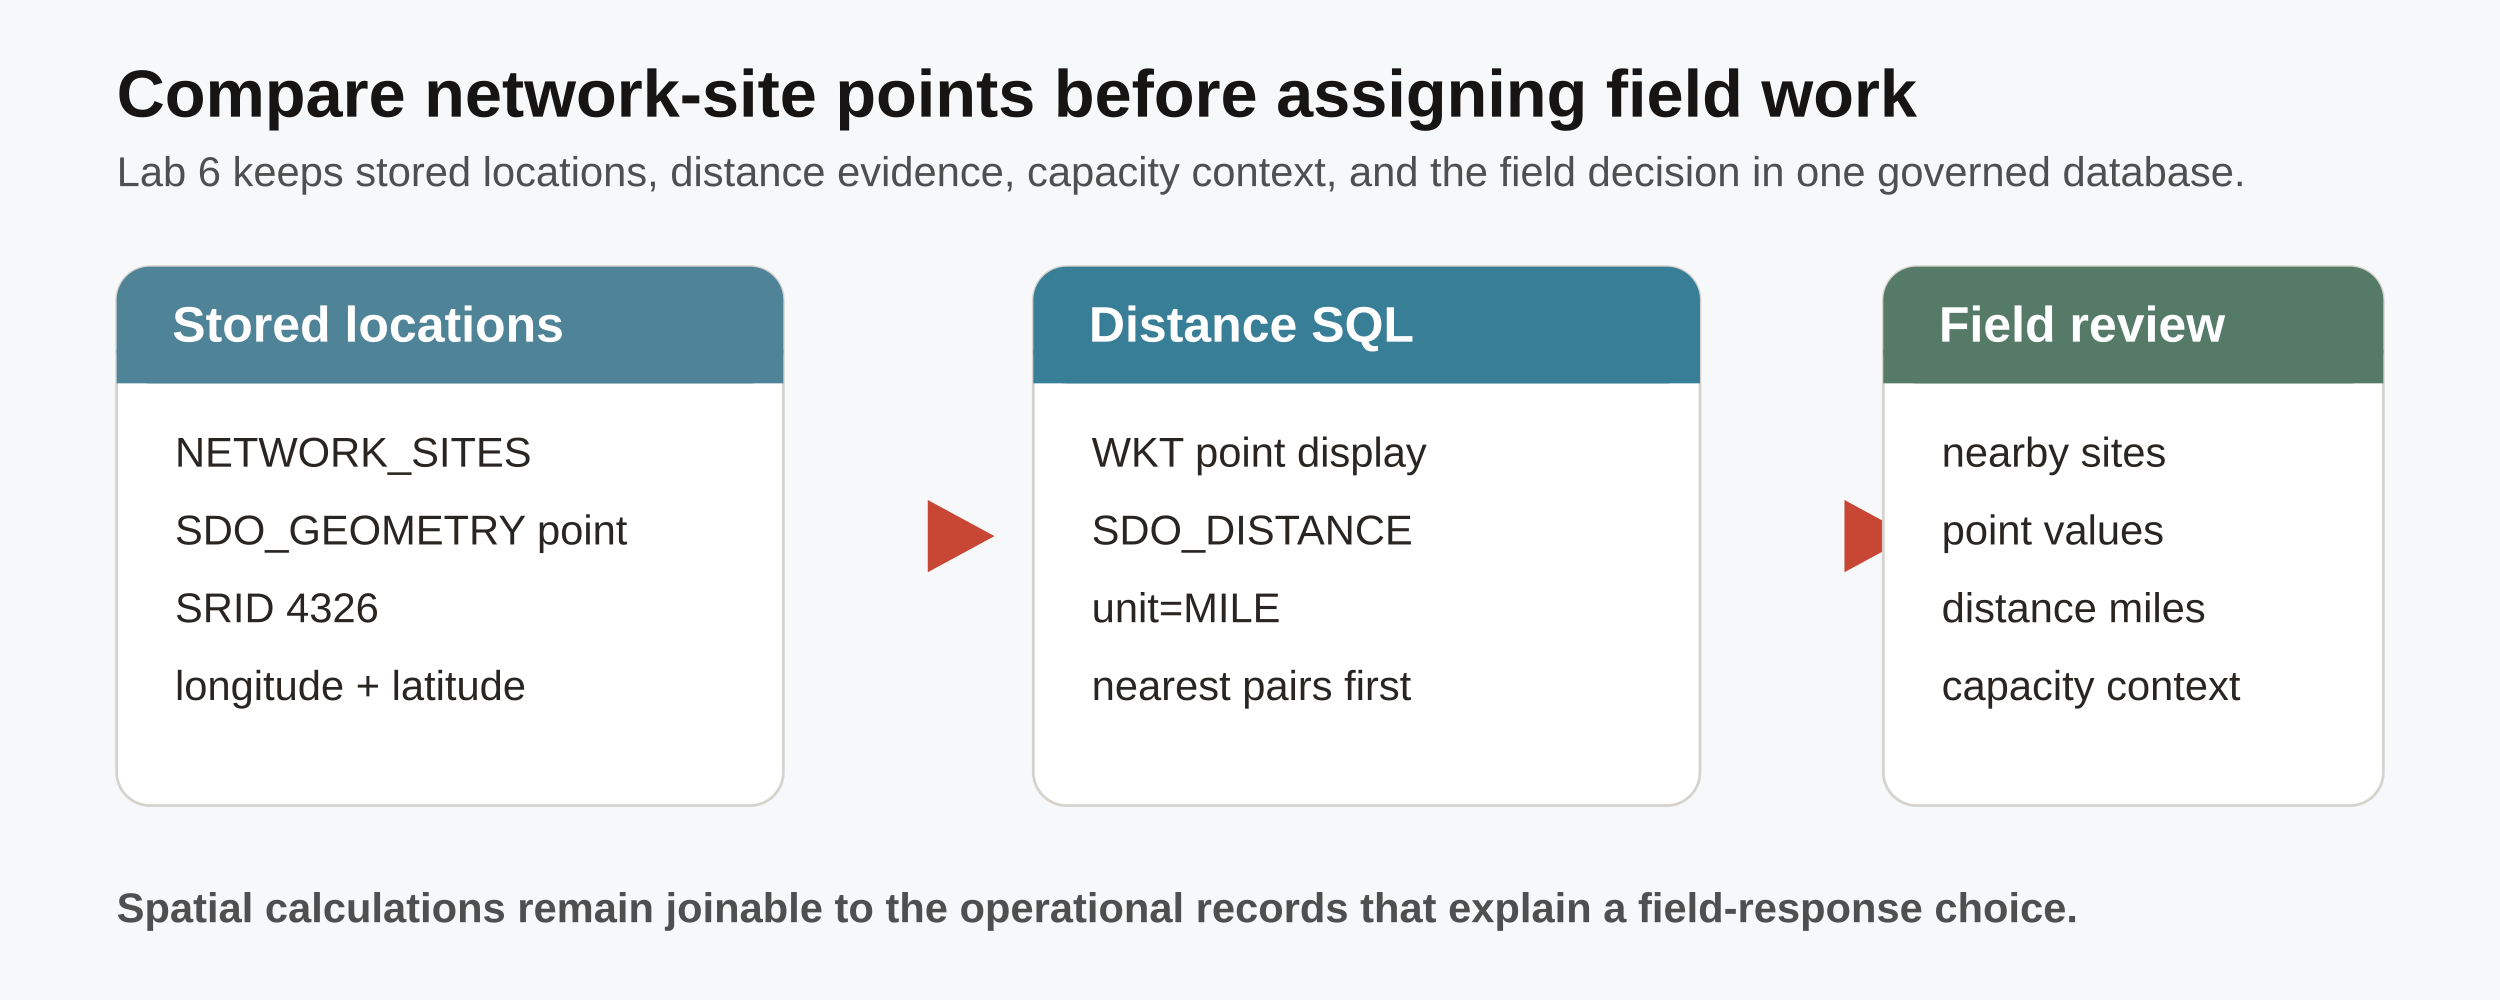
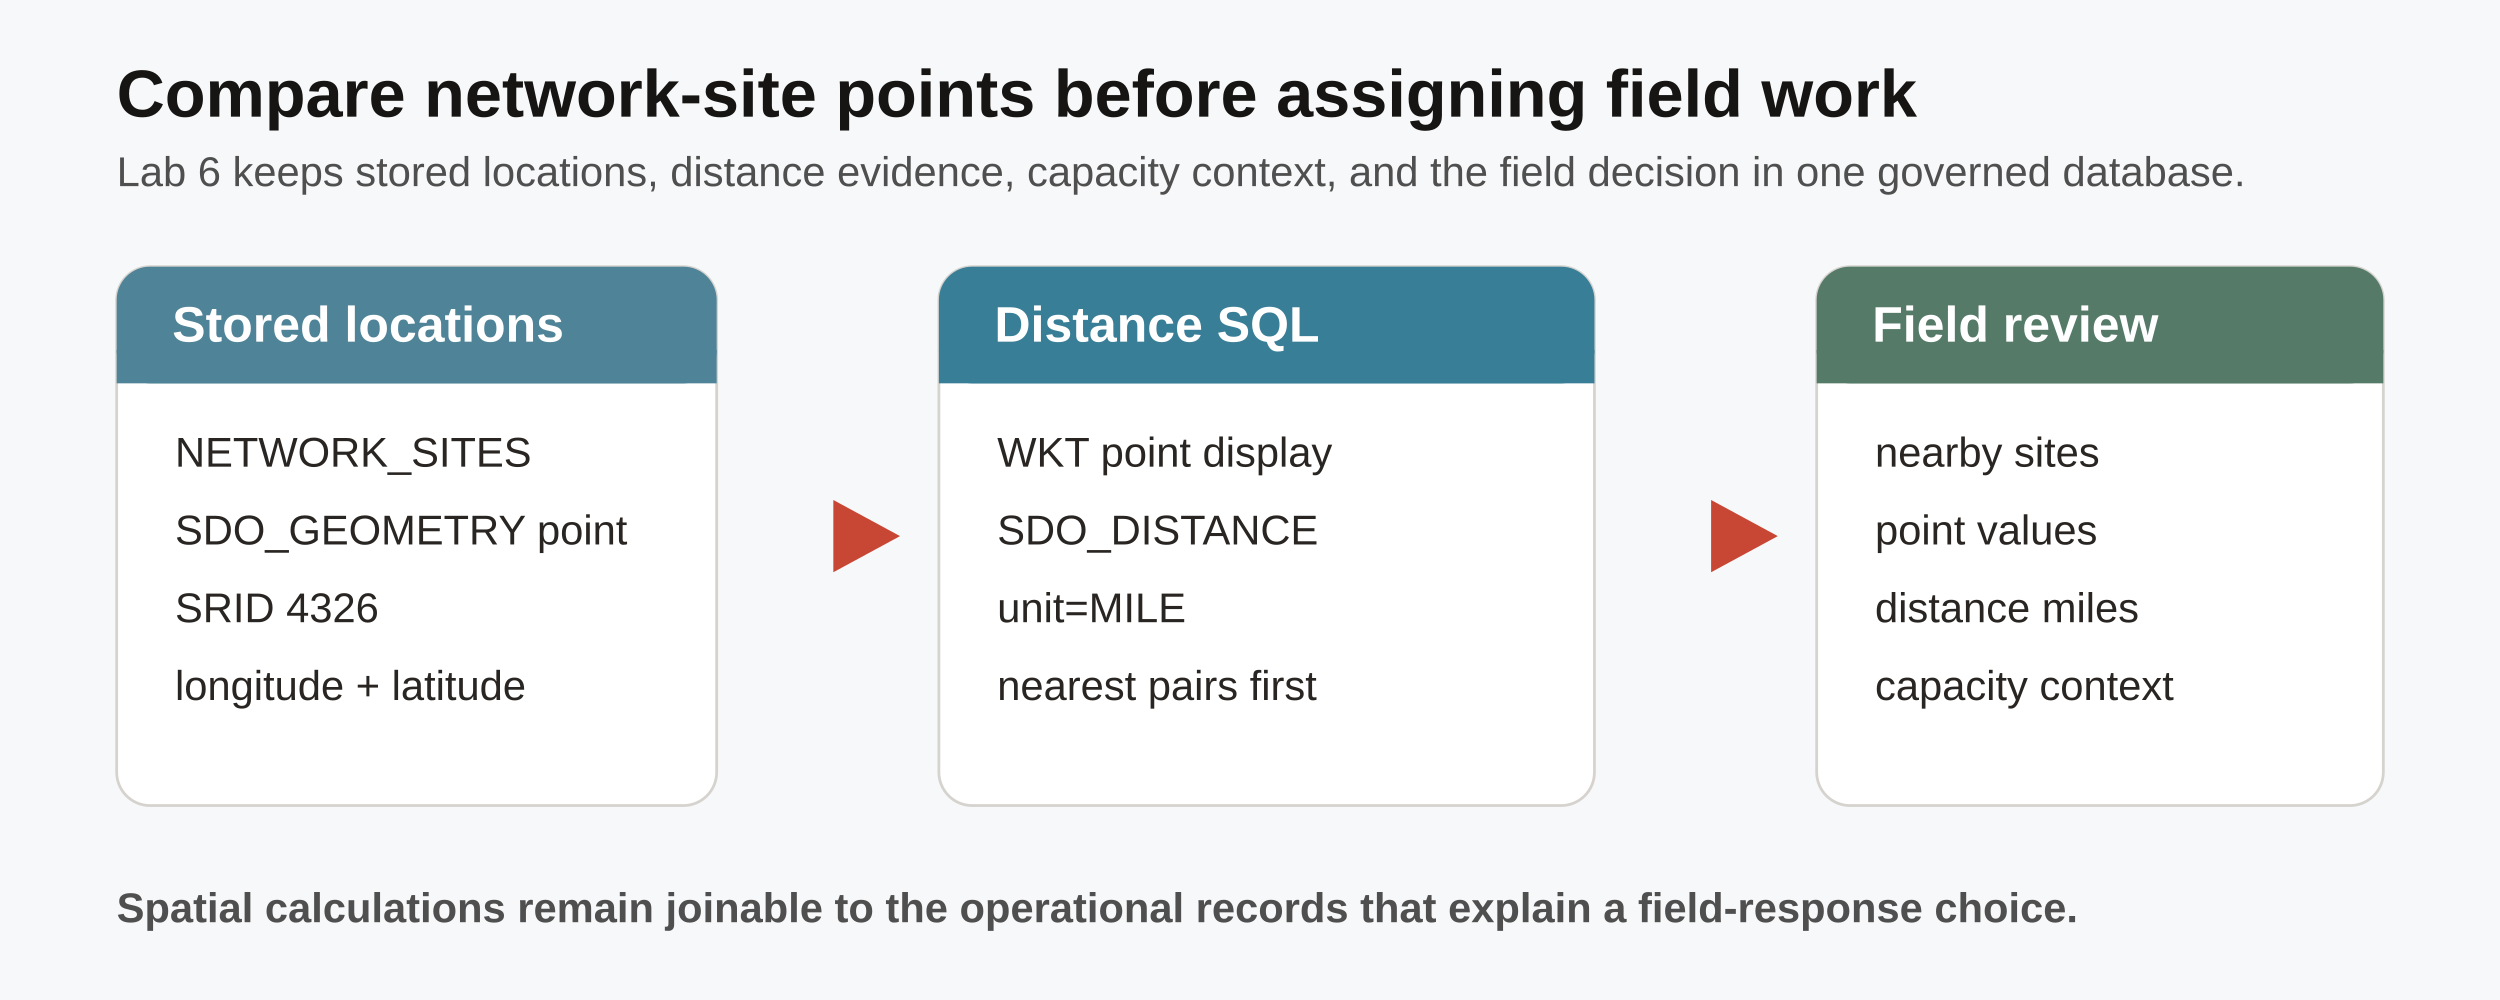
<svg xmlns="http://www.w3.org/2000/svg" width="900" height="360" viewBox="0 0 900 360" role="img" aria-labelledby="title desc">
  <style>.title{font:700 24px Arial,sans-serif;fill:#161513}.sub{font:15px Arial,sans-serif;fill:#4f4f4f}.head{font:700 18px Arial,sans-serif;fill:#fff}.item{font:15px Arial,sans-serif;fill:#292522}.foot{font:600 15px Arial,sans-serif;fill:#4f4f4f}</style>
  <rect width="900" height="360" fill="#f7f8f9" />
  <text x="42" y="42" class="title">Compare network-site points before assigning field work</text>
  <text x="42" y="67" class="sub">Lab 6 keeps stored locations, distance evidence, capacity context, and the field decision in one governed database.</text>
-   <rect x="42" y="96" width="240" height="194" rx="12" fill="#fff" stroke="#d6d3cf" />
-   <rect x="42" y="96" width="240" height="42" rx="12" fill="#4f8397" />
-   <rect x="42" y="126" width="240" height="12" fill="#4f8397" />
+   <rect x="42" y="96" width="216" height="194" rx="12" fill="#fff" stroke="#d6d3cf" />
+   <rect x="42" y="96" width="216" height="42" rx="12" fill="#4f8397" />
+   <rect x="42" y="126" width="216" height="12" fill="#4f8397" />
  <text x="62" y="123" class="head">Stored locations</text>
  <text x="63" y="168" class="item">NETWORK_SITES</text>
  <text x="63" y="196" class="item">SDO_GEOMETRY point</text>
  <text x="63" y="224" class="item">SRID 4326</text>
  <text x="63" y="252" class="item">longitude + latitude</text>
-   <path d="M294 193h40v-13l24 13-24 13v-13h-40z" fill="#c74634" />
-   <rect x="372" y="96" width="240" height="194" rx="12" fill="#fff" stroke="#d6d3cf" />
-   <rect x="372" y="96" width="240" height="42" rx="12" fill="#397e97" />
-   <rect x="372" y="126" width="240" height="12" fill="#397e97" />
-   <text x="392" y="123" class="head">Distance SQL</text>
-   <text x="393" y="168" class="item">WKT point display</text>
-   <text x="393" y="196" class="item">SDO_DISTANCE</text>
-   <text x="393" y="224" class="item">unit=MILE</text>
-   <text x="393" y="252" class="item">nearest pairs first</text>
-   <path d="M624 193h40v-13l24 13-24 13v-13h-40z" fill="#c74634" />
-   <rect x="678" y="96" width="180" height="194" rx="12" fill="#fff" stroke="#d6d3cf" />
-   <rect x="678" y="96" width="180" height="42" rx="12" fill="#557a68" />
-   <rect x="678" y="126" width="180" height="12" fill="#557a68" />
-   <text x="698" y="123" class="head">Field review</text>
-   <text x="699" y="168" class="item">nearby sites</text>
-   <text x="699" y="196" class="item">point values</text>
-   <text x="699" y="224" class="item">distance miles</text>
-   <text x="699" y="252" class="item">capacity context</text>
+   <path d="M273 193h27v-13l24 13-24 13v-13h-27z" fill="#c74634" />
+   <rect x="338" y="96" width="236" height="194" rx="12" fill="#fff" stroke="#d6d3cf" />
+   <rect x="338" y="96" width="236" height="42" rx="12" fill="#397e97" />
+   <rect x="338" y="126" width="236" height="12" fill="#397e97" />
+   <text x="358" y="123" class="head">Distance SQL</text>
+   <text x="359" y="168" class="item">WKT point display</text>
+   <text x="359" y="196" class="item">SDO_DISTANCE</text>
+   <text x="359" y="224" class="item">unit=MILE</text>
+   <text x="359" y="252" class="item">nearest pairs first</text>
+   <path d="M589 193h27v-13l24 13-24 13v-13h-27z" fill="#c74634" />
+   <rect x="654" y="96" width="204" height="194" rx="12" fill="#fff" stroke="#d6d3cf" />
+   <rect x="654" y="96" width="204" height="42" rx="12" fill="#557a68" />
+   <rect x="654" y="126" width="204" height="12" fill="#557a68" />
+   <text x="674" y="123" class="head">Field review</text>
+   <text x="675" y="168" class="item">nearby sites</text>
+   <text x="675" y="196" class="item">point values</text>
+   <text x="675" y="224" class="item">distance miles</text>
+   <text x="675" y="252" class="item">capacity context</text>
  <text x="42" y="332" class="foot">Spatial calculations remain joinable to the operational records that explain a field-response choice.</text>
</svg>
